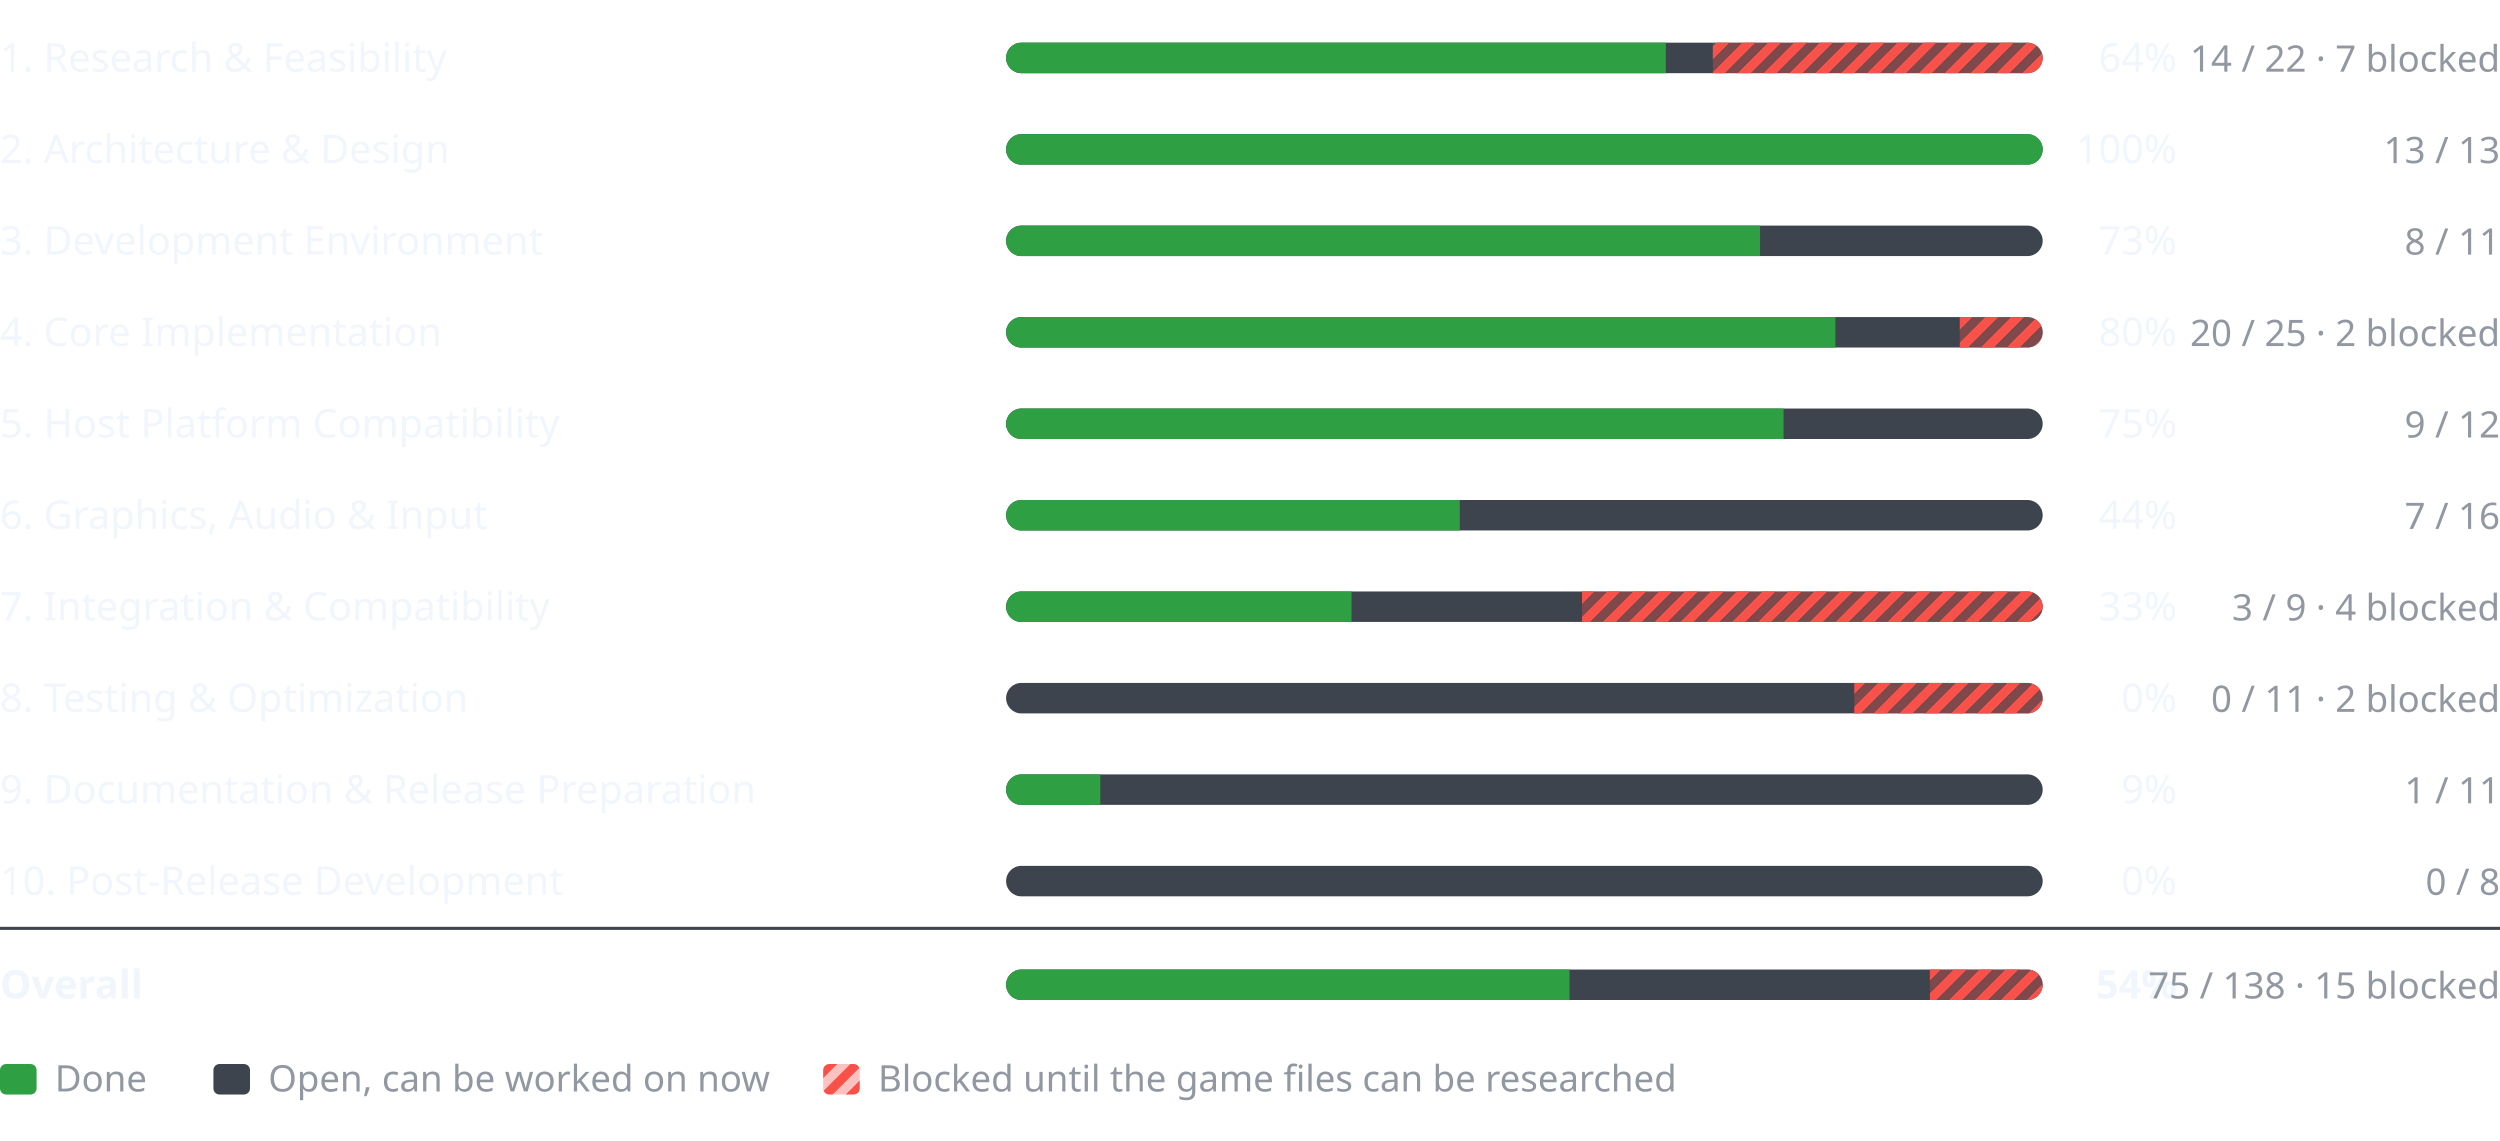
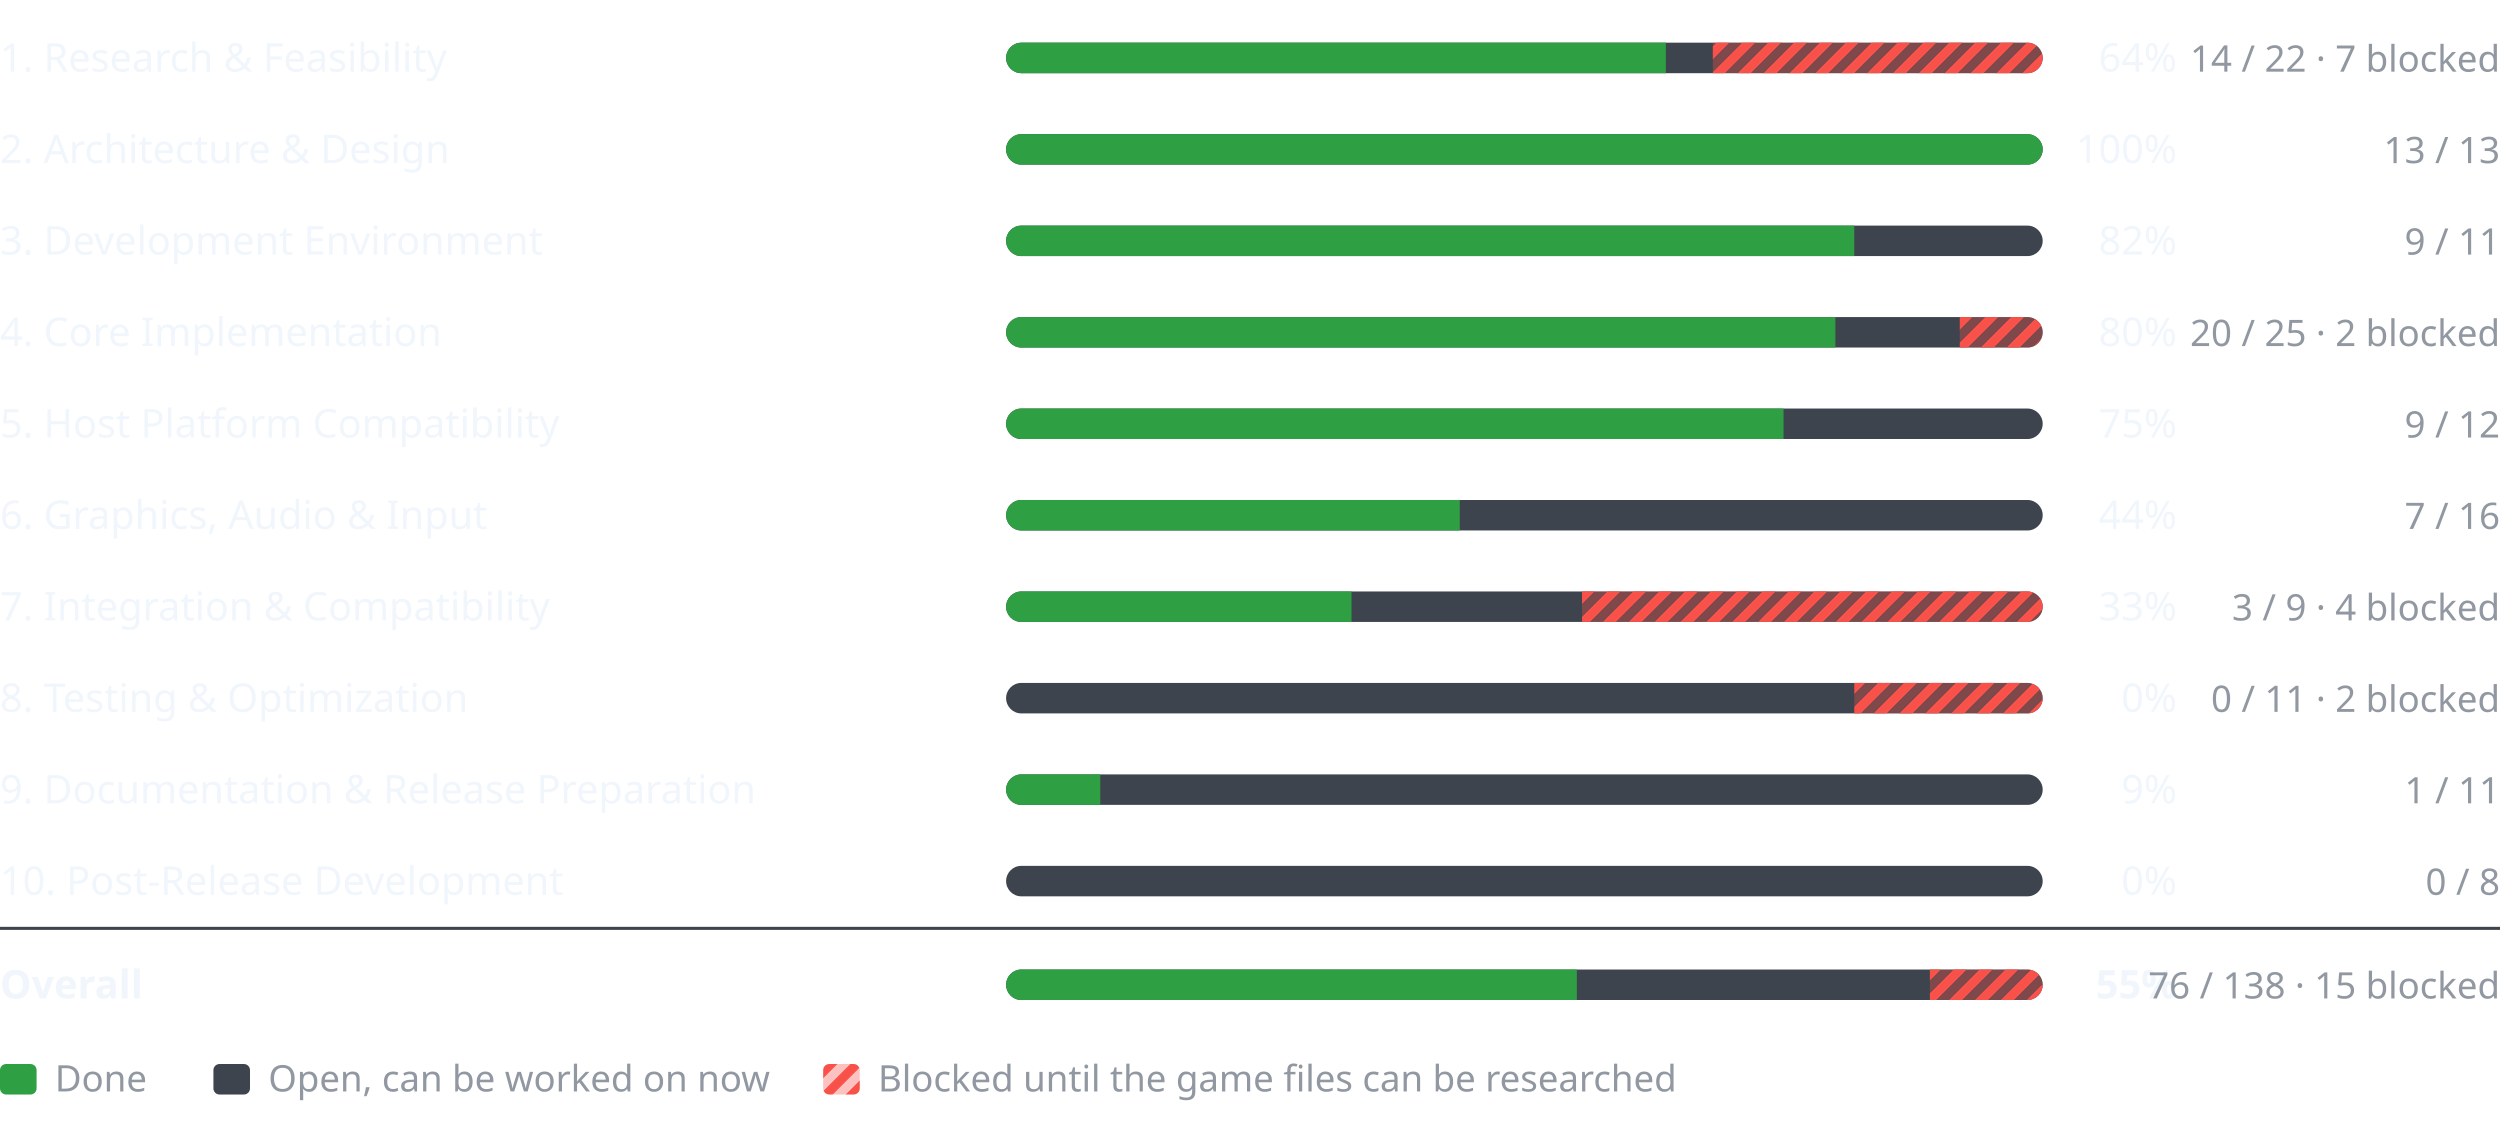
- <svg xmlns="http://www.w3.org/2000/svg" width="820" height="374" viewBox="0 0 820 374" role="img" aria-label="Roadmap: 75 of 138 tasks done, 15 blocked on game files">
+ <svg xmlns="http://www.w3.org/2000/svg" width="820" height="374" viewBox="0 0 820 374" role="img" aria-label="Roadmap: 76 of 138 tasks done, 15 blocked on game files">
  <style>
  text { font-family: -apple-system, BlinkMacSystemFont, "Segoe UI", "Noto Sans", Helvetica, Arial, sans-serif; font-size: 13px; fill: #f0f6fc; }
  .sub { fill: #9198a1; font-size: 12px; }
  .num { font-variant-numeric: tabular-nums; }
  .strong { font-weight: 600; }
  .group { font-size: 12px; font-weight: 600; fill: #9198a1; letter-spacing: 0.06em; }
  .track { fill: #3d444d; }
  .done { fill: #2ea043; }
  .rule { stroke: #3d444d; }
</style>
  <defs>
    <pattern id="blocked" width="6" height="6" patternUnits="userSpaceOnUse" patternTransform="rotate(45)">
      <rect width="6" height="6" fill="#f85149" opacity="0.35" />
      <rect width="3" height="6" fill="#f85149" />
    </pattern>
  </defs>
  <text class="" x="0" y="23.5">1. Research &amp; Feasibility</text>
  <clipPath id="bar14">
    <rect x="330" y="14.0" width="340" height="10" rx="5.0" />
  </clipPath>
  <g clip-path="url(#bar14)">
    <rect class="track" x="330" y="14.0" width="340" height="10" />
    <rect class="done" x="330" y="14.0" width="216.4" height="10" />
    <rect fill="url(#blocked)" x="561.8" y="14.0" width="108.2" height="10" />
  </g>
  <text class="num" x="714" y="23.5" text-anchor="end">64%</text>
  <text class="num sub" x="820" y="23.5" text-anchor="end">14 / 22 · 7 blocked</text>
  <text class="" x="0" y="53.5">2. Architecture &amp; Design</text>
  <clipPath id="bar44">
    <rect x="330" y="44.0" width="340" height="10" rx="5.0" />
  </clipPath>
  <g clip-path="url(#bar44)">
    <rect class="track" x="330" y="44.0" width="340" height="10" />
    <rect class="done" x="330" y="44.0" width="340.0" height="10" />
  </g>
  <text class="num" x="714" y="53.5" text-anchor="end">100%</text>
  <text class="num sub" x="820" y="53.5" text-anchor="end">13 / 13</text>
  <text class="" x="0" y="83.5">3. Development Environment</text>
  <clipPath id="bar74">
    <rect x="330" y="74.0" width="340" height="10" rx="5.0" />
  </clipPath>
  <g clip-path="url(#bar74)">
    <rect class="track" x="330" y="74.0" width="340" height="10" />
-     <rect class="done" x="330" y="74.0" width="247.3" height="10" />
+     <rect class="done" x="330" y="74.0" width="278.2" height="10" />
  </g>
-   <text class="num" x="714" y="83.5" text-anchor="end">73%</text>
-   <text class="num sub" x="820" y="83.5" text-anchor="end">8 / 11</text>
+   <text class="num" x="714" y="83.5" text-anchor="end">82%</text>
+   <text class="num sub" x="820" y="83.5" text-anchor="end">9 / 11</text>
  <text class="" x="0" y="113.5">4. Core Implementation</text>
  <clipPath id="bar104">
    <rect x="330" y="104.0" width="340" height="10" rx="5.0" />
  </clipPath>
  <g clip-path="url(#bar104)">
    <rect class="track" x="330" y="104.0" width="340" height="10" />
    <rect class="done" x="330" y="104.0" width="272.0" height="10" />
    <rect fill="url(#blocked)" x="642.8" y="104.0" width="27.2" height="10" />
  </g>
  <text class="num" x="714" y="113.5" text-anchor="end">80%</text>
  <text class="num sub" x="820" y="113.5" text-anchor="end">20 / 25 · 2 blocked</text>
  <text class="" x="0" y="143.5">5. Host Platform Compatibility</text>
  <clipPath id="bar134">
    <rect x="330" y="134.0" width="340" height="10" rx="5.0" />
  </clipPath>
  <g clip-path="url(#bar134)">
    <rect class="track" x="330" y="134.0" width="340" height="10" />
    <rect class="done" x="330" y="134.0" width="255.0" height="10" />
  </g>
  <text class="num" x="714" y="143.5" text-anchor="end">75%</text>
  <text class="num sub" x="820" y="143.5" text-anchor="end">9 / 12</text>
  <text class="" x="0" y="173.5">6. Graphics, Audio &amp; Input</text>
  <clipPath id="bar164">
    <rect x="330" y="164.0" width="340" height="10" rx="5.0" />
  </clipPath>
  <g clip-path="url(#bar164)">
    <rect class="track" x="330" y="164.0" width="340" height="10" />
    <rect class="done" x="330" y="164.0" width="148.8" height="10" />
  </g>
  <text class="num" x="714" y="173.5" text-anchor="end">44%</text>
  <text class="num sub" x="820" y="173.5" text-anchor="end">7 / 16</text>
  <text class="" x="0" y="203.5">7. Integration &amp; Compatibility</text>
  <clipPath id="bar194">
    <rect x="330" y="194.0" width="340" height="10" rx="5.0" />
  </clipPath>
  <g clip-path="url(#bar194)">
    <rect class="track" x="330" y="194.0" width="340" height="10" />
    <rect class="done" x="330" y="194.0" width="113.3" height="10" />
    <rect fill="url(#blocked)" x="518.9" y="194.0" width="151.1" height="10" />
  </g>
  <text class="num" x="714" y="203.5" text-anchor="end">33%</text>
  <text class="num sub" x="820" y="203.5" text-anchor="end">3 / 9 · 4 blocked</text>
  <text class="" x="0" y="233.5">8. Testing &amp; Optimization</text>
  <clipPath id="bar224">
    <rect x="330" y="224.0" width="340" height="10" rx="5.0" />
  </clipPath>
  <g clip-path="url(#bar224)">
    <rect class="track" x="330" y="224.0" width="340" height="10" />
    <rect fill="url(#blocked)" x="608.2" y="224.0" width="61.8" height="10" />
  </g>
  <text class="num" x="714" y="233.5" text-anchor="end">0%</text>
  <text class="num sub" x="820" y="233.5" text-anchor="end">0 / 11 · 2 blocked</text>
  <text class="" x="0" y="263.5">9. Documentation &amp; Release Preparation</text>
  <clipPath id="bar254">
    <rect x="330" y="254.0" width="340" height="10" rx="5.0" />
  </clipPath>
  <g clip-path="url(#bar254)">
    <rect class="track" x="330" y="254.0" width="340" height="10" />
    <rect class="done" x="330" y="254.0" width="30.9" height="10" />
  </g>
  <text class="num" x="714" y="263.5" text-anchor="end">9%</text>
  <text class="num sub" x="820" y="263.5" text-anchor="end">1 / 11</text>
  <text class="" x="0" y="293.5">10. Post-Release Development</text>
  <clipPath id="bar284">
    <rect x="330" y="284.0" width="340" height="10" rx="5.0" />
  </clipPath>
  <g clip-path="url(#bar284)">
    <rect class="track" x="330" y="284.0" width="340" height="10" />
  </g>
  <text class="num" x="714" y="293.5" text-anchor="end">0%</text>
  <text class="num sub" x="820" y="293.5" text-anchor="end">0 / 8</text>
  <line class="rule" x1="0" x2="820" y1="304.5" y2="304.5" />
  <text class="strong" x="0" y="327.5">Overall</text>
  <clipPath id="bar318">
    <rect x="330" y="318.0" width="340" height="10" rx="5.0" />
  </clipPath>
  <g clip-path="url(#bar318)">
    <rect class="track" x="330" y="318.0" width="340" height="10" />
-     <rect class="done" x="330" y="318.0" width="184.8" height="10" />
+     <rect class="done" x="330" y="318.0" width="187.2" height="10" />
    <rect fill="url(#blocked)" x="633.0" y="318.0" width="37.0" height="10" />
  </g>
-   <text class="num strong" x="714" y="327.5" text-anchor="end">54%</text>
-   <text class="num sub" x="820" y="327.5" text-anchor="end">75 / 138 · 15 blocked</text>
+   <text class="num strong" x="714" y="327.5" text-anchor="end">55%</text>
+   <text class="num sub" x="820" y="327.5" text-anchor="end">76 / 138 · 15 blocked</text>
  <rect class="done" x="0" y="349.0" width="12" height="10" rx="2" />
  <text class="sub" x="18" y="358.0">Done</text>
  <rect class="track" x="70" y="349.0" width="12" height="10" rx="2" />
  <text class="sub" x="88" y="358.0">Open, can be worked on now</text>
  <rect fill="url(#blocked)" x="270" y="349.0" width="12" height="10" rx="2" />
  <text class="sub" x="288" y="358.0">Blocked until the game files can be researched</text>
</svg>
